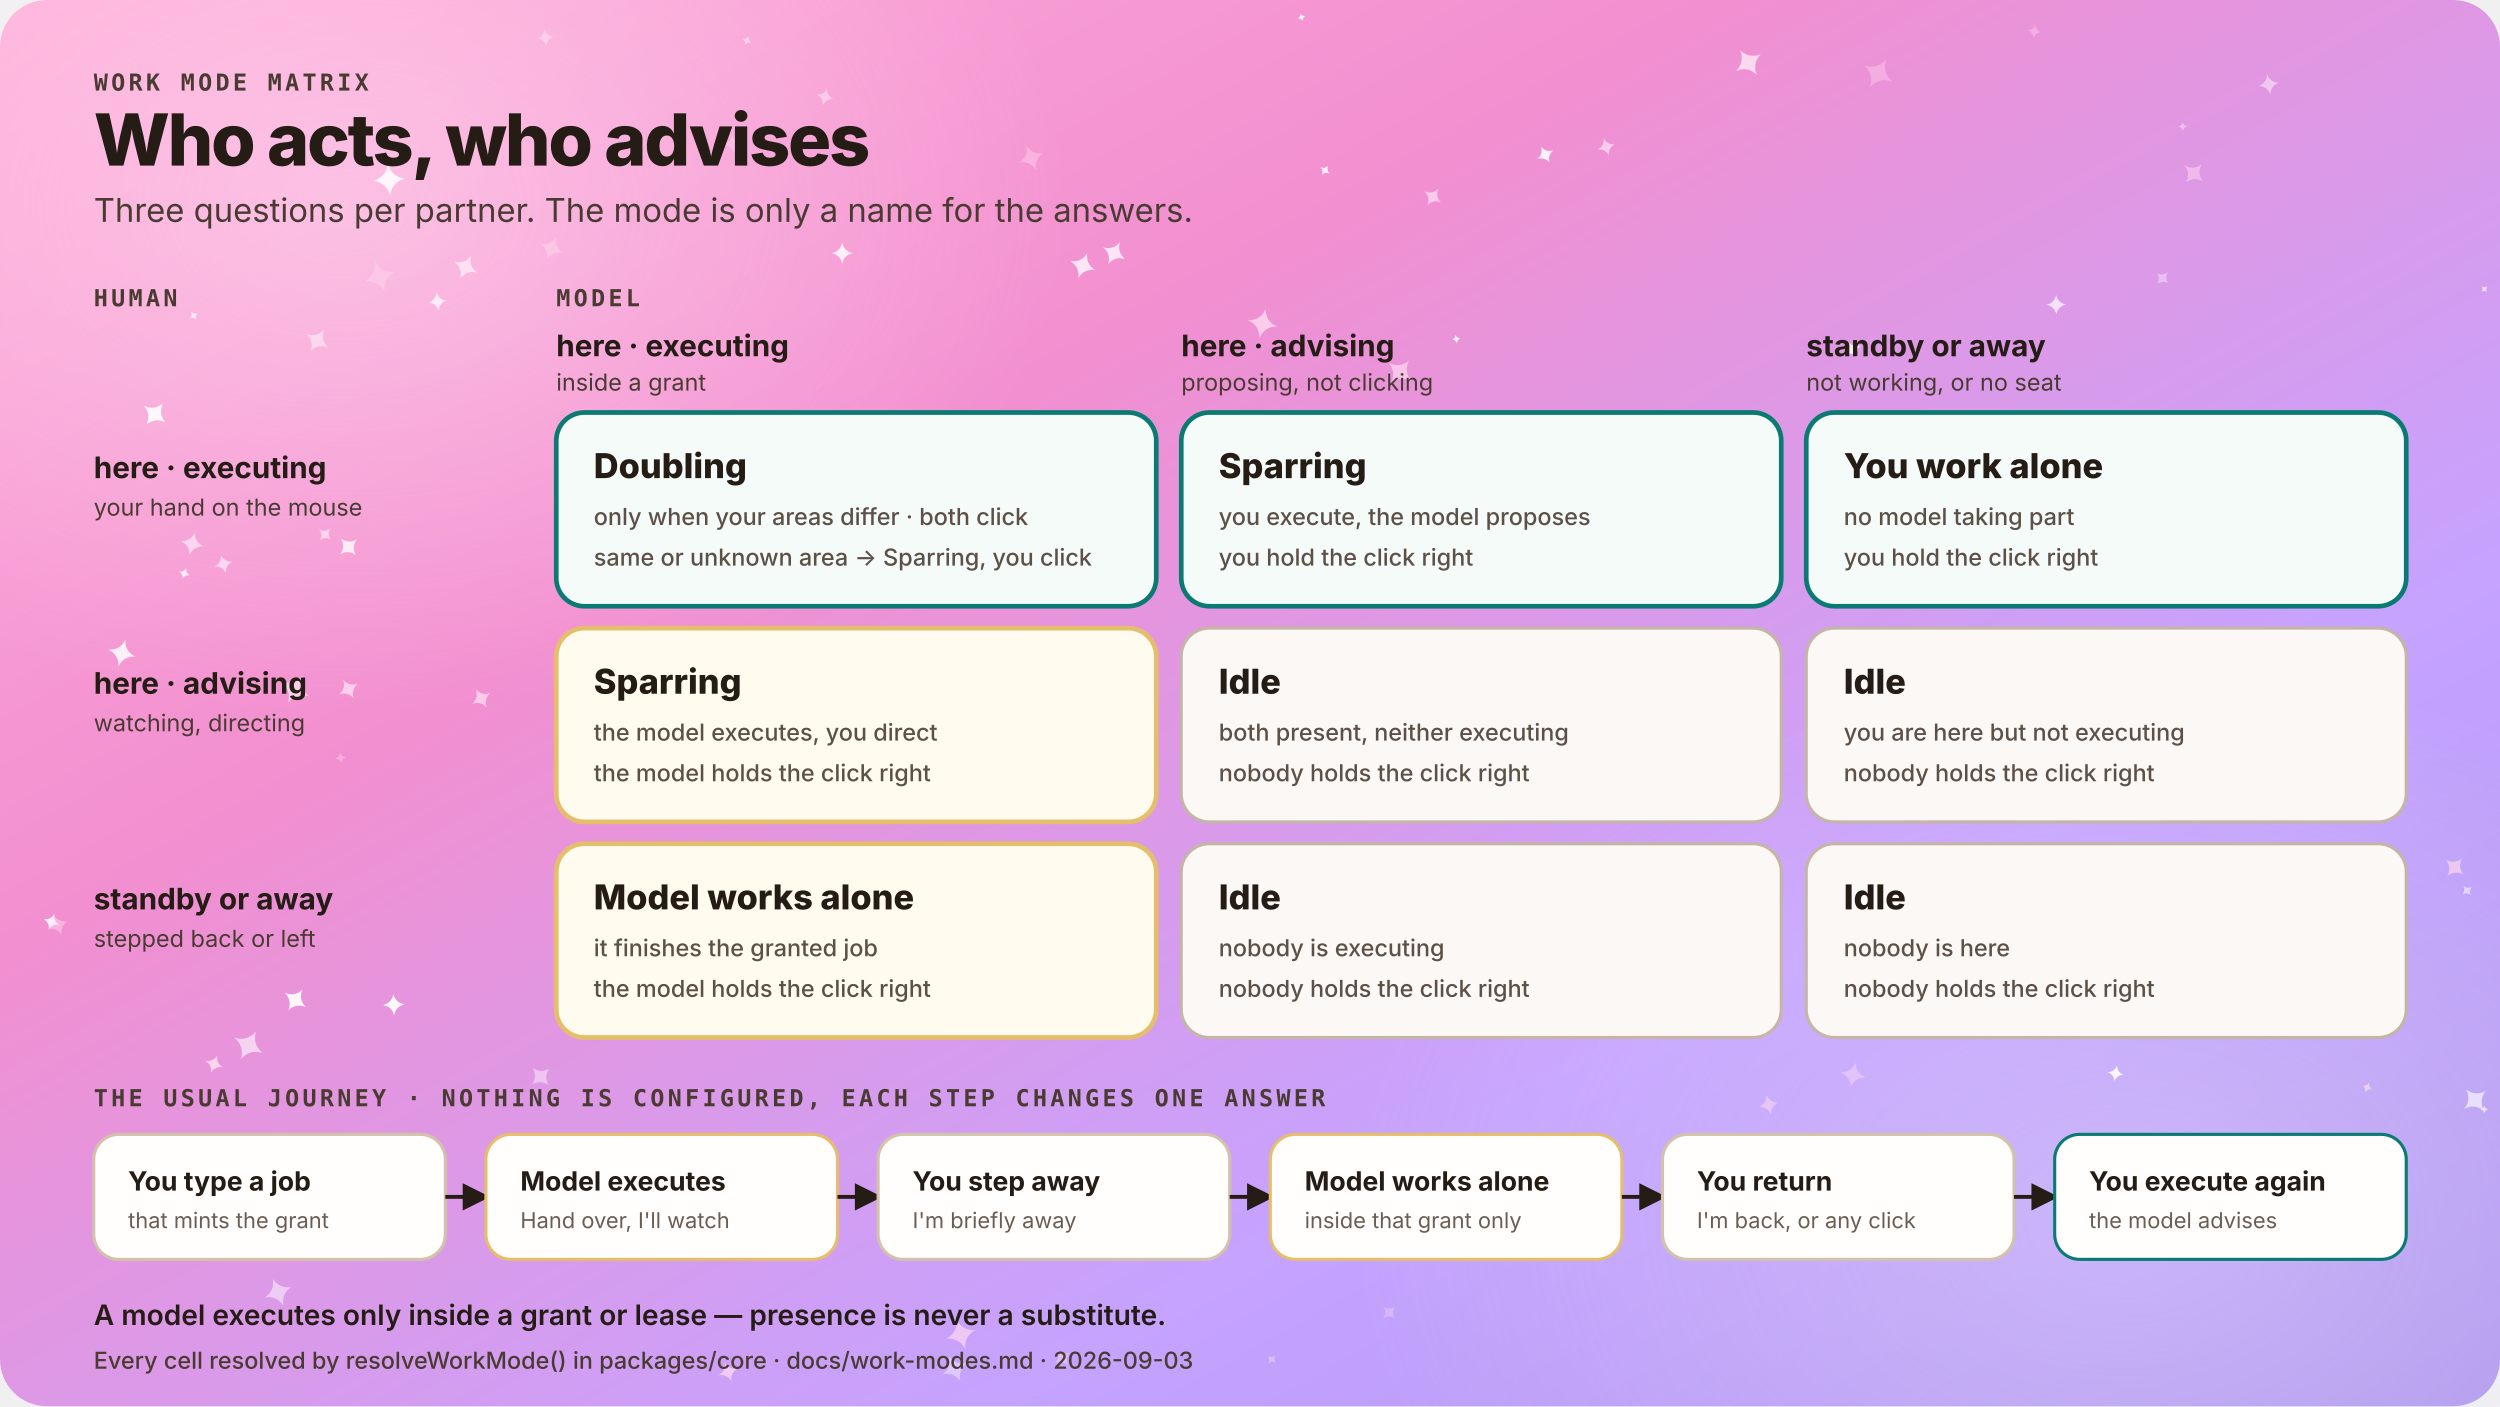
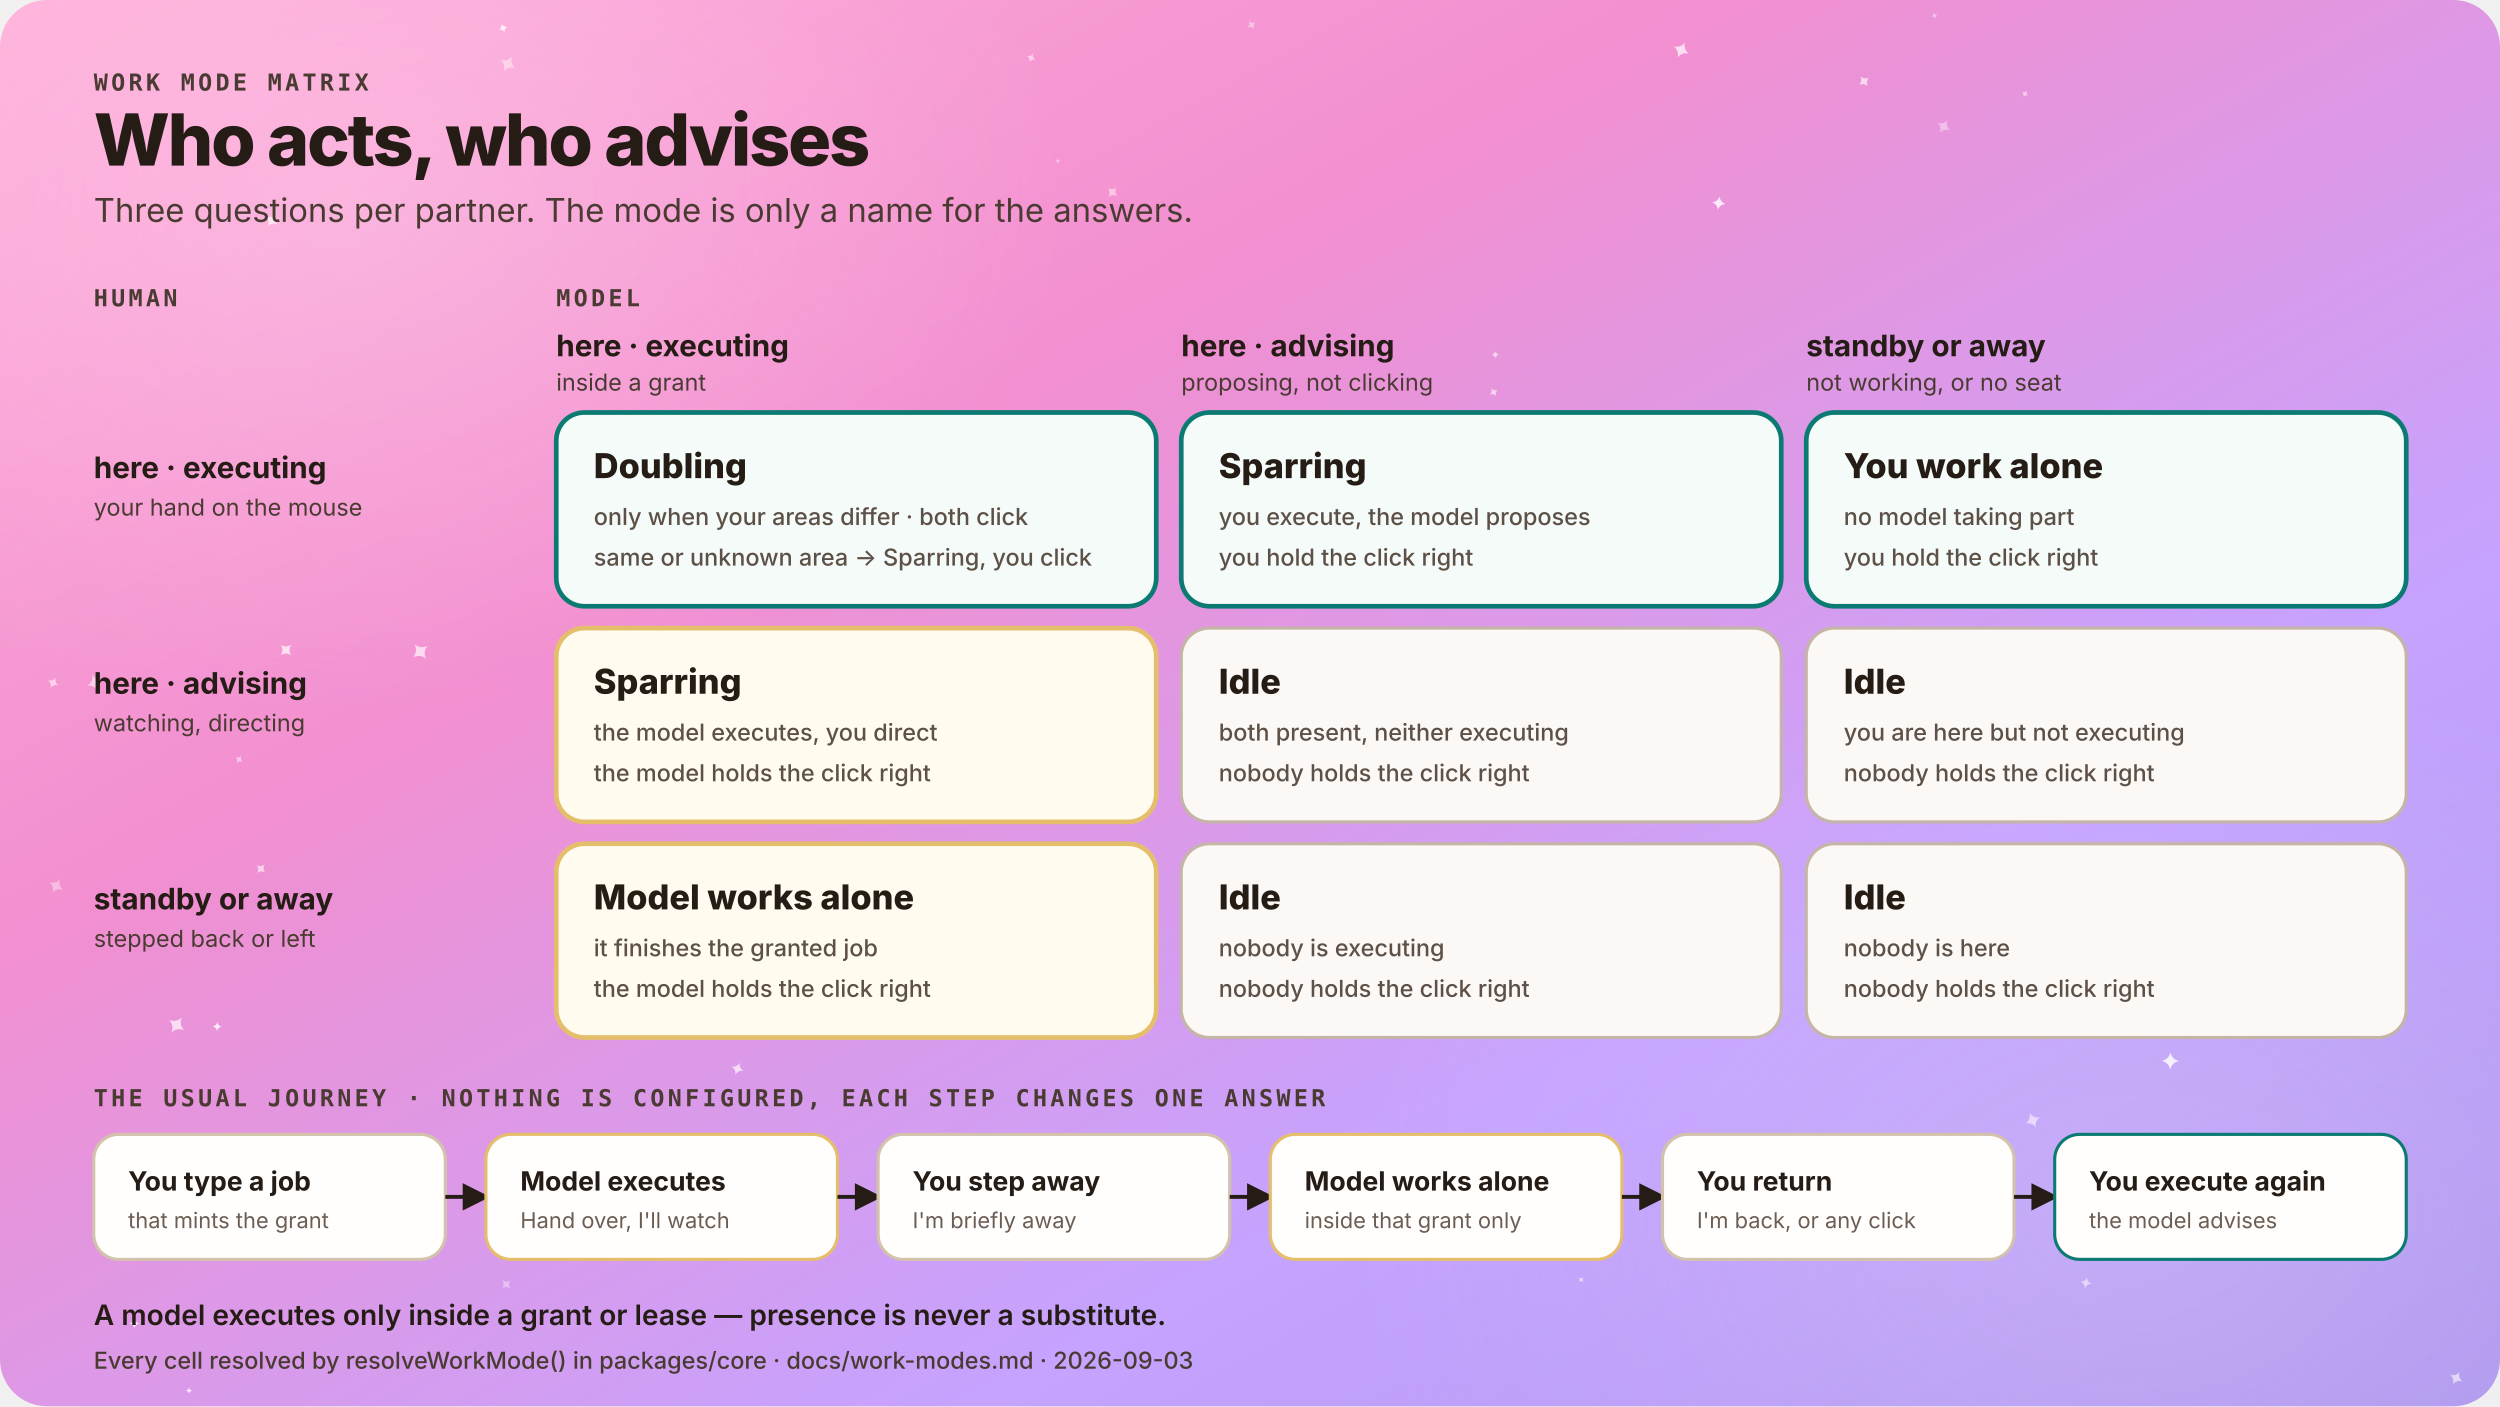
<svg xmlns="http://www.w3.org/2000/svg" width="1600" height="900" viewBox="0 0 1600 900" role="img" aria-labelledby="title description">
  <defs>
    <linearGradient id="background" x1="0" y1="0" x2="1" y2="1">
      <stop offset="0" stop-color="#ffaed9" />
      <stop offset="0.34" stop-color="#f28fd0" />
      <stop offset="0.7" stop-color="#c5a3ff" />
      <stop offset="1" stop-color="#ad95ec" />
    </linearGradient>
    <radialGradient id="glowA" cx="0.5" cy="0.5" r="0.5">
-       <stop offset="0" stop-color="#fff0fa" stop-opacity="0.4" />
+       <stop offset="0" stop-color="#fff0fa" stop-opacity="0.25" />
      <stop offset="1" stop-color="#fff0fa" stop-opacity="0" />
    </radialGradient>
    <radialGradient id="glowB" cx="0.5" cy="0.5" r="0.5">
-       <stop offset="0" stop-color="#efe6ff" stop-opacity="0.35" />
+       <stop offset="0" stop-color="#efe6ff" stop-opacity="0.22" />
      <stop offset="1" stop-color="#efe6ff" stop-opacity="0" />
    </radialGradient>
    <path id="sparkle" d="M0 -10 Q 1.7 -1.7 10 0 Q 1.7 1.7 0 10 Q -1.7 1.7 -10 0 Q -1.7 -1.7 0 -10 Z" />
    <marker id="arrow" viewBox="0 0 10 10" refX="8.5" refY="5" markerWidth="7" markerHeight="7" orient="auto-start-reverse">
      <path d="M 0 0 L 10 5 L 0 10 z" fill="#241c15" />
    </marker>
    <style>
      .title { font: 800 46px Inter, system-ui, -apple-system, "Segoe UI", sans-serif; fill: #241c15; letter-spacing: -1.4px; }
      .subtitle { font: 400 21px Inter, system-ui, -apple-system, "Segoe UI", sans-serif; fill: #584c43; }
      .eyebrow { font: 800 15px ui-monospace, "SFMono-Regular", Consolas, monospace; letter-spacing: 2.1px; fill: #0a7a72; }
      .axis { font: 700 19px Inter, system-ui, -apple-system, "Segoe UI", sans-serif; fill: #241c15; }
      .axis-sub { font: 400 15px Inter, system-ui, -apple-system, "Segoe UI", sans-serif; fill: #6b5d53; }
      .cell-title { font: 800 22px Inter, system-ui, -apple-system, "Segoe UI", sans-serif; fill: #241c15; }
      .cell-copy { font: 500 15px Inter, system-ui, -apple-system, "Segoe UI", sans-serif; fill: #5d5047; }
      .step-title { font: 750 17px Inter, system-ui, -apple-system, "Segoe UI", sans-serif; fill: #241c15; }
      .step-copy { font: 400 14px Inter, system-ui, -apple-system, "Segoe UI", sans-serif; fill: #6b5d53; }
      .rule { font: 600 18px Inter, system-ui, -apple-system, "Segoe UI", sans-serif; fill: #b23a26; }
      .footnote { font: 500 15px Inter, system-ui, -apple-system, "Segoe UI", sans-serif; fill: #6b5d53; }
      .on-art { fill: #241c15; }
      .on-art-soft { fill: #4a3b32; }
    </style>
  </defs>
  <rect width="1600" height="900" rx="30" fill="url(#background)" />
  <ellipse cx="220" cy="130" rx="470" ry="330" fill="url(#glowA)" />
  <ellipse cx="1360" cy="780" rx="500" ry="360" fill="url(#glowB)" />
  <g id="glitter">
-     <use href="#sparkle" transform="translate(223 441) rotate(60.1) scale(0.68)" fill="#ffd9f0" opacity="0.86" />
-     <use href="#sparkle" transform="translate(1119 40) rotate(56.0) scale(0.96)" fill="#ffffff" opacity="0.65" />
-     <use href="#sparkle" transform="translate(1515 696) rotate(21.9) scale(0.33)" fill="#ffd9f0" opacity="0.74" />
-     <use href="#sparkle" transform="translate(249 115) rotate(86.4) scale(1.02)" fill="#ffffff" opacity="0.85" />
-     <use href="#sparkle" transform="translate(203 218) rotate(32.3) scale(0.82)" fill="#ffffff" opacity="0.48" />
-     <use href="#sparkle" transform="translate(615 854) rotate(73.7) scale(0.98)" fill="#ffd9f0" opacity="0.68" />
-     <use href="#sparkle" transform="translate(1302 20) rotate(9.1) scale(0.44)" fill="#ffd9f0" opacity="0.38" />
-     <use href="#sparkle" transform="translate(1316 195) rotate(89.2) scale(0.63)" fill="#ffffff" opacity="0.7" />
-     <use href="#sparkle" transform="translate(1202 47) rotate(30.2) scale(1.03)" fill="#ffd9f0" opacity="0.39" />
-     <use href="#sparkle" transform="translate(353 159) rotate(22.2) scale(0.79)" fill="#ffd9f0" opacity="0.48" />
-     <use href="#sparkle" transform="translate(989 99) rotate(61.6) scale(0.58)" fill="#ffffff" opacity="0.88" />
-     <use href="#sparkle" transform="translate(137 681) rotate(19.9) scale(0.59)" fill="#ffd9f0" opacity="0.9" />
-     <use href="#sparkle" transform="translate(159 669) rotate(28.4) scale(1.02)" fill="#ffffff" opacity="0.6" />
-     <use href="#sparkle" transform="translate(1404 111) rotate(41.0) scale(0.78)" fill="#ffd9f0" opacity="0.52" />
-     <use href="#sparkle" transform="translate(528 62) rotate(14.7) scale(0.56)" fill="#ffffff" opacity="0.4" />
-     <use href="#sparkle" transform="translate(833 11) rotate(71.1) scale(0.25)" fill="#ffffff" opacity="0.91" />
-     <use href="#sparkle" transform="translate(243 177) rotate(72.2) scale(1.02)" fill="#ffd9f0" opacity="0.4" />
-     <use href="#sparkle" transform="translate(1186 688) rotate(11.3) scale(0.82)" fill="#ffd9f0" opacity="0.45" />
-     <use href="#sparkle" transform="translate(1132 707) rotate(76.9) scale(0.64)" fill="#ffd9f0" opacity="0.53" />
-     <use href="#sparkle" transform="translate(917 126) rotate(34.2) scale(0.63)" fill="#ffd9f0" opacity="0.81" />
-     <use href="#sparkle" transform="translate(298 171) rotate(25.3) scale(0.81)" fill="#ffffff" opacity="0.57" />
-     <use href="#sparkle" transform="translate(189 441) rotate(28.0) scale(1.01)" fill="#ffffff" opacity="0.56" />
-     <use href="#sparkle" transform="translate(1397 81) rotate(88.4) scale(0.29)" fill="#ffffff" opacity="0.38" />
-     <use href="#sparkle" transform="translate(814 870) rotate(39.1) scale(0.34)" fill="#ffd9f0" opacity="0.46" />
-     <use href="#sparkle" transform="translate(478 26) rotate(23.2) scale(0.32)" fill="#ffffff" opacity="0.45" />
-     <use href="#sparkle" transform="translate(808 207) rotate(12.1) scale(0.95)" fill="#ffd9f0" opacity="0.83" />
-     <use href="#sparkle" transform="translate(1452 54) rotate(81.1) scale(0.65)" fill="#ffffff" opacity="0.47" />
-     <use href="#sparkle" transform="translate(280 193) rotate(84.3) scale(0.59)" fill="#ffffff" opacity="0.7" />
-     <use href="#sparkle" transform="translate(143 361) rotate(74.8) scale(0.6)" fill="#ffd9f0" opacity="0.94" />
-     <use href="#sparkle" transform="translate(660 101) rotate(69.1) scale(0.83)" fill="#ffd9f0" opacity="0.42" />
-     <use href="#sparkle" transform="translate(1571 555) rotate(40.1) scale(0.74)" fill="#ffd9f0" opacity="0.68" />
-     <use href="#sparkle" transform="translate(223 350) rotate(48.0) scale(0.72)" fill="#ffffff" opacity="0.78" />
-     <use href="#sparkle" transform="translate(848 109) rotate(34.8) scale(0.36)" fill="#ffffff" opacity="0.86" />
-     <use href="#sparkle" transform="translate(208 342) rotate(40.5) scale(0.5)" fill="#ffffff" opacity="0.53" />
-     <use href="#sparkle" transform="translate(469 92) rotate(84.1) scale(0.62)" fill="#ffd9f0" opacity="0.38" />
-     <use href="#sparkle" transform="translate(1186 224) rotate(59.8) scale(0.57)" fill="#ffffff" opacity="0.82" />
-     <use href="#sparkle" transform="translate(308 447) rotate(59.1) scale(0.68)" fill="#ffd9f0" opacity="0.77" />
-     <use href="#sparkle" transform="translate(124 202) rotate(56.0) scale(0.3)" fill="#ffffff" opacity="0.68" />
-     <use href="#sparkle" transform="translate(1028 94) rotate(73.6) scale(0.57)" fill="#ffffff" opacity="0.55" />
-     <use href="#sparkle" transform="translate(118 367) rotate(19.7) scale(0.37)" fill="#ffffff" opacity="0.77" />
-     <use href="#sparkle" transform="translate(896 238) rotate(38.8) scale(0.93)" fill="#ffd9f0" opacity="0.69" />
-     <use href="#sparkle" transform="translate(1384 178) rotate(41.2) scale(0.5)" fill="#ffffff" opacity="0.39" />
-     <use href="#sparkle" transform="translate(1590 710) rotate(89.0) scale(0.25)" fill="#ffffff" opacity="0.67" />
-     <use href="#sparkle" transform="translate(1579 570) rotate(51.7) scale(0.4)" fill="#ffffff" opacity="0.52" />
-     <use href="#sparkle" transform="translate(78 418) rotate(14.4) scale(0.89)" fill="#ffffff" opacity="0.84" />
-     <use href="#sparkle" transform="translate(346 689) rotate(47.1) scale(0.76)" fill="#ffffff" opacity="0.44" />
-     <use href="#sparkle" transform="translate(680 869) rotate(55.1) scale(0.6)" fill="#ffd9f0" opacity="0.47" />
-     <use href="#sparkle" transform="translate(889 840) rotate(46.0) scale(0.53)" fill="#ffd9f0" opacity="0.36" />
-     <use href="#sparkle" transform="translate(33 590) rotate(19.5) scale(0.54)" fill="#ffffff" opacity="0.86" />
-     <use href="#sparkle" transform="translate(349 24) rotate(83.3) scale(0.54)" fill="#ffd9f0" opacity="0.69" />
-     <use href="#sparkle" transform="translate(693 170) rotate(19.5) scale(0.85)" fill="#ffffff" opacity="0.76" />
-     <use href="#sparkle" transform="translate(932 217) rotate(80.2) scale(0.27)" fill="#ffffff" opacity="0.92" />
-     <use href="#sparkle" transform="translate(539 162) rotate(0.0) scale(0.68)" fill="#ffffff" opacity="0.83" />
-     <use href="#sparkle" transform="translate(218 485) rotate(84.1) scale(0.35)" fill="#ffd9f0" opacity="0.42" />
-     <use href="#sparkle" transform="translate(123 348) rotate(12.8) scale(0.75)" fill="#ffffff" opacity="0.55" />
-     <use href="#sparkle" transform="translate(189 640) rotate(34.3) scale(0.81)" fill="#ffffff" opacity="0.91" />
-     <use href="#sparkle" transform="translate(466 878) rotate(70.6) scale(0.64)" fill="#ffd9f0" opacity="0.74" />
-     <use href="#sparkle" transform="translate(178 827) rotate(68.5) scale(0.92)" fill="#ffffff" opacity="0.5" />
-     <use href="#sparkle" transform="translate(252 643) rotate(87.9) scale(0.69)" fill="#ffffff" opacity="0.92" />
-     <use href="#sparkle" transform="translate(1354 687) rotate(9.3) scale(0.51)" fill="#ffffff" opacity="0.89" />
-     <use href="#sparkle" transform="translate(99 265) rotate(37.7) scale(0.87)" fill="#ffffff" opacity="0.9" />
-     <use href="#sparkle" transform="translate(713 162) rotate(28.0) scale(0.8)" fill="#ffffff" opacity="0.76" />
-     <use href="#sparkle" transform="translate(611 876) rotate(65.1) scale(0.87)" fill="#ffffff" opacity="0.42" />
-     <use href="#sparkle" transform="translate(37 592) rotate(69.0) scale(0.68)" fill="#ffd9f0" opacity="0.5" />
-     <use href="#sparkle" transform="translate(1584 704) rotate(50.1) scale(0.9)" fill="#ffffff" opacity="0.64" />
-     <use href="#sparkle" transform="translate(1590 185) rotate(48.3) scale(0.26)" fill="#ffffff" opacity="0.63" />
+     <use href="#sparkle" transform="translate(36 567) rotate(30.2) scale(0.50)" fill="#ffffff" opacity="0.40" />
+     <use href="#sparkle" transform="translate(1335 821) rotate(10.1) scale(0.37)" fill="#ffffff" opacity="0.53" />
+     <use href="#sparkle" transform="translate(956 251) rotate(58.2) scale(0.29)" fill="#ffffff" opacity="0.60" />
+     <use href="#sparkle" transform="translate(167 556) rotate(40.9) scale(0.37)" fill="#fff0fa" opacity="0.68" />
+     <use href="#sparkle" transform="translate(801 16) rotate(56.6) scale(0.31)" fill="#ffffff" opacity="0.40" />
+     <use href="#sparkle" transform="translate(1296 60) rotate(27.1) scale(0.23)" fill="#fff0fa" opacity="0.64" />
+     <use href="#sparkle" transform="translate(324 822) rotate(48.3) scale(0.36)" fill="#fff0fa" opacity="0.45" />
+     <use href="#sparkle" transform="translate(1389 679) rotate(0.7) scale(0.56)" fill="#ffffff" opacity="0.83" />
+     <use href="#sparkle" transform="translate(325 41) rotate(29.8) scale(0.55)" fill="#ffffff" opacity="0.44" />
+     <use href="#sparkle" transform="translate(121 890) rotate(3.6) scale(0.20)" fill="#ffffff" opacity="0.83" />
+     <use href="#sparkle" transform="translate(174 141) rotate(34.8) scale(0.47)" fill="#fff0fa" opacity="0.81" />
+     <use href="#sparkle" transform="translate(139 657) rotate(4.1) scale(0.29)" fill="#ffffff" opacity="0.82" />
+     <use href="#sparkle" transform="translate(472 684) rotate(18.8) scale(0.41)" fill="#fff0fa" opacity="0.77" />
+     <use href="#sparkle" transform="translate(1238 10) rotate(62.9) scale(0.22)" fill="#ffffff" opacity="0.40" />
+     <use href="#sparkle" transform="translate(1076 32) rotate(25.5) scale(0.54)" fill="#fff0fa" opacity="0.81" />
+     <use href="#sparkle" transform="translate(34 437) rotate(26.7) scale(0.37)" fill="#ffffff" opacity="0.59" />
+     <use href="#sparkle" transform="translate(957 227) rotate(80.4) scale(0.24)" fill="#ffffff" opacity="0.61" />
+     <use href="#sparkle" transform="translate(86 847) rotate(2.4) scale(0.31)" fill="#ffffff" opacity="0.84" />
+     <use href="#sparkle" transform="translate(1012 819) rotate(43.8) scale(0.20)" fill="#ffffff" opacity="0.60" />
+     <use href="#sparkle" transform="translate(677 103) rotate(2.3) scale(0.18)" fill="#fff0fa" opacity="0.45" />
+     <use href="#sparkle" transform="translate(1301 717) rotate(66.7) scale(0.51)" fill="#ffffff" opacity="0.55" />
+     <use href="#sparkle" transform="translate(269 417) rotate(51.3) scale(0.60)" fill="#fff0fa" opacity="0.76" />
+     <use href="#sparkle" transform="translate(183 416) rotate(45.2) scale(0.48)" fill="#ffffff" opacity="0.71" />
+     <use href="#sparkle" transform="translate(61 437) rotate(69.9) scale(0.56)" fill="#ffffff" opacity="0.54" />
+     <use href="#sparkle" transform="translate(1193 52) rotate(52.7) scale(0.40)" fill="#ffffff" opacity="0.64" />
+     <use href="#sparkle" transform="translate(113 656) rotate(34.4) scale(0.59)" fill="#ffffff" opacity="0.69" />
+     <use href="#sparkle" transform="translate(1100 130) rotate(7.3) scale(0.44)" fill="#ffffff" opacity="0.81" />
+     <use href="#sparkle" transform="translate(660 37) rotate(22.3) scale(0.29)" fill="#ffffff" opacity="0.55" />
+     <use href="#sparkle" transform="translate(1244 81) rotate(32.1) scale(0.47)" fill="#ffffff" opacity="0.42" />
+     <use href="#sparkle" transform="translate(1572 882) rotate(27.9) scale(0.45)" fill="#ffffff" opacity="0.59" />
+     <use href="#sparkle" transform="translate(712 123) rotate(40.8) scale(0.40)" fill="#ffffff" opacity="0.48" />
+     <use href="#sparkle" transform="translate(322 18) rotate(71.7) scale(0.29)" fill="#ffffff" opacity="0.80" />
+     <use href="#sparkle" transform="translate(153 486) rotate(32.3) scale(0.27)" fill="#ffffff" opacity="0.51" />
  </g>
  <text x="60" y="58" class="eyebrow on-art-soft">WORK MODE MATRIX</text>
  <text x="60" y="106" class="title on-art">Who acts, who advises</text>
  <text x="60" y="142" class="subtitle on-art-soft">Three questions per partner. The mode is only a name for the answers.</text>
  <text x="356" y="196" class="eyebrow on-art-soft">MODEL</text>
  <text x="356" y="228" class="axis on-art">here · executing</text>
  <text x="356" y="250" class="axis-sub on-art-soft">inside a grant</text>
  <text x="756" y="228" class="axis on-art">here · advising</text>
  <text x="756" y="250" class="axis-sub on-art-soft">proposing, not clicking</text>
  <text x="1156" y="228" class="axis on-art">standby or away</text>
  <text x="1156" y="250" class="axis-sub on-art-soft">not working, or no seat</text>
  <text x="60" y="196" class="eyebrow on-art-soft">HUMAN</text>
  <text x="60" y="306" class="axis on-art">here · executing</text>
  <text x="60" y="330" class="axis-sub on-art-soft">your hand on the mouse</text>
  <text x="60" y="444" class="axis on-art">here · advising</text>
  <text x="60" y="468" class="axis-sub on-art-soft">watching, directing</text>
  <text x="60" y="582" class="axis on-art">standby or away</text>
  <text x="60" y="606" class="axis-sub on-art-soft">stepped back or left</text>
  <rect x="356" y="264" width="384" height="124" rx="18" fill="#f4fbf9" stroke="#0a7a72" stroke-width="3" />
  <text x="380" y="306" class="cell-title">Doubling</text>
  <text x="380" y="336" class="cell-copy">only when your areas differ · both click</text>
  <text x="380" y="362" class="cell-copy">same or unknown area → Sparring, you click</text>
  <rect x="756" y="264" width="384" height="124" rx="18" fill="#f4fbf9" stroke="#0a7a72" stroke-width="3" />
  <text x="780" y="306" class="cell-title">Sparring</text>
  <text x="780" y="336" class="cell-copy">you execute, the model proposes</text>
  <text x="780" y="362" class="cell-copy">you hold the click right</text>
  <rect x="1156" y="264" width="384" height="124" rx="18" fill="#f4fbf9" stroke="#0a7a72" stroke-width="3" />
  <text x="1180" y="306" class="cell-title">You work alone</text>
  <text x="1180" y="336" class="cell-copy">no model taking part</text>
  <text x="1180" y="362" class="cell-copy">you hold the click right</text>
  <rect x="356" y="402" width="384" height="124" rx="18" fill="#fffbef" stroke="#e5be6b" stroke-width="3" />
  <text x="380" y="444" class="cell-title">Sparring</text>
  <text x="380" y="474" class="cell-copy">the model executes, you direct</text>
  <text x="380" y="500" class="cell-copy">the model holds the click right</text>
  <rect x="756" y="402" width="384" height="124" rx="18" fill="#fbf8f6" stroke="#c4b5a6" stroke-width="2" />
  <text x="780" y="444" class="cell-title">Idle</text>
  <text x="780" y="474" class="cell-copy">both present, neither executing</text>
  <text x="780" y="500" class="cell-copy">nobody holds the click right</text>
  <rect x="1156" y="402" width="384" height="124" rx="18" fill="#fbf8f6" stroke="#c4b5a6" stroke-width="2" />
  <text x="1180" y="444" class="cell-title">Idle</text>
  <text x="1180" y="474" class="cell-copy">you are here but not executing</text>
  <text x="1180" y="500" class="cell-copy">nobody holds the click right</text>
  <rect x="356" y="540" width="384" height="124" rx="18" fill="#fffbef" stroke="#e5be6b" stroke-width="3" />
  <text x="380" y="582" class="cell-title">Model works alone</text>
  <text x="380" y="612" class="cell-copy">it finishes the granted job</text>
  <text x="380" y="638" class="cell-copy">the model holds the click right</text>
  <rect x="756" y="540" width="384" height="124" rx="18" fill="#fbf8f6" stroke="#c4b5a6" stroke-width="2" />
  <text x="780" y="582" class="cell-title">Idle</text>
  <text x="780" y="612" class="cell-copy">nobody is executing</text>
  <text x="780" y="638" class="cell-copy">nobody holds the click right</text>
  <rect x="1156" y="540" width="384" height="124" rx="18" fill="#fbf8f6" stroke="#c4b5a6" stroke-width="2" />
  <text x="1180" y="582" class="cell-title">Idle</text>
  <text x="1180" y="612" class="cell-copy">nobody is here</text>
  <text x="1180" y="638" class="cell-copy">nobody holds the click right</text>
  <text x="60" y="708" class="eyebrow on-art-soft">THE USUAL JOURNEY · NOTHING IS CONFIGURED, EACH STEP CHANGES ONE ANSWER</text>
  <rect x="60" y="726" width="225" height="80" rx="16" fill="#fffefd" stroke="#d3c2ab" stroke-width="2" />
  <text x="82" y="762" class="step-title">You type a job</text>
  <text x="82" y="786" class="step-copy">that mints the grant</text>
  <path d="M285 766 H311" stroke="#241c15" stroke-width="2.5" marker-end="url(#arrow)" />
  <rect x="311" y="726" width="225" height="80" rx="16" fill="#fffefd" stroke="#e5be6b" stroke-width="2" />
  <text x="333" y="762" class="step-title">Model executes</text>
  <text x="333" y="786" class="step-copy">Hand over, I'll watch</text>
  <path d="M536 766 H562" stroke="#241c15" stroke-width="2.5" marker-end="url(#arrow)" />
  <rect x="562" y="726" width="225" height="80" rx="16" fill="#fffefd" stroke="#d3c2ab" stroke-width="2" />
  <text x="584" y="762" class="step-title">You step away</text>
  <text x="584" y="786" class="step-copy">I'm briefly away</text>
  <path d="M787 766 H813" stroke="#241c15" stroke-width="2.5" marker-end="url(#arrow)" />
  <rect x="813" y="726" width="225" height="80" rx="16" fill="#fffefd" stroke="#e5be6b" stroke-width="2" />
  <text x="835" y="762" class="step-title">Model works alone</text>
  <text x="835" y="786" class="step-copy">inside that grant only</text>
  <path d="M1038 766 H1064" stroke="#241c15" stroke-width="2.5" marker-end="url(#arrow)" />
  <rect x="1064" y="726" width="225" height="80" rx="16" fill="#fffefd" stroke="#d3c2ab" stroke-width="2" />
  <text x="1086" y="762" class="step-title">You return</text>
  <text x="1086" y="786" class="step-copy">I'm back, or any click</text>
  <path d="M1289 766 H1315" stroke="#241c15" stroke-width="2.5" marker-end="url(#arrow)" />
  <rect x="1315" y="726" width="225" height="80" rx="16" fill="#fffefd" stroke="#0a7a72" stroke-width="2" />
  <text x="1337" y="762" class="step-title">You execute again</text>
  <text x="1337" y="786" class="step-copy">the model advises</text>
  <text x="60" y="848" class="rule on-art">A model executes only inside a grant or lease — presence is never a substitute.</text>
  <text x="60" y="876" class="footnote on-art-soft">Every cell resolved by resolveWorkMode() in packages/core · docs/work-modes.md · 2026-09-03</text>
</svg>
